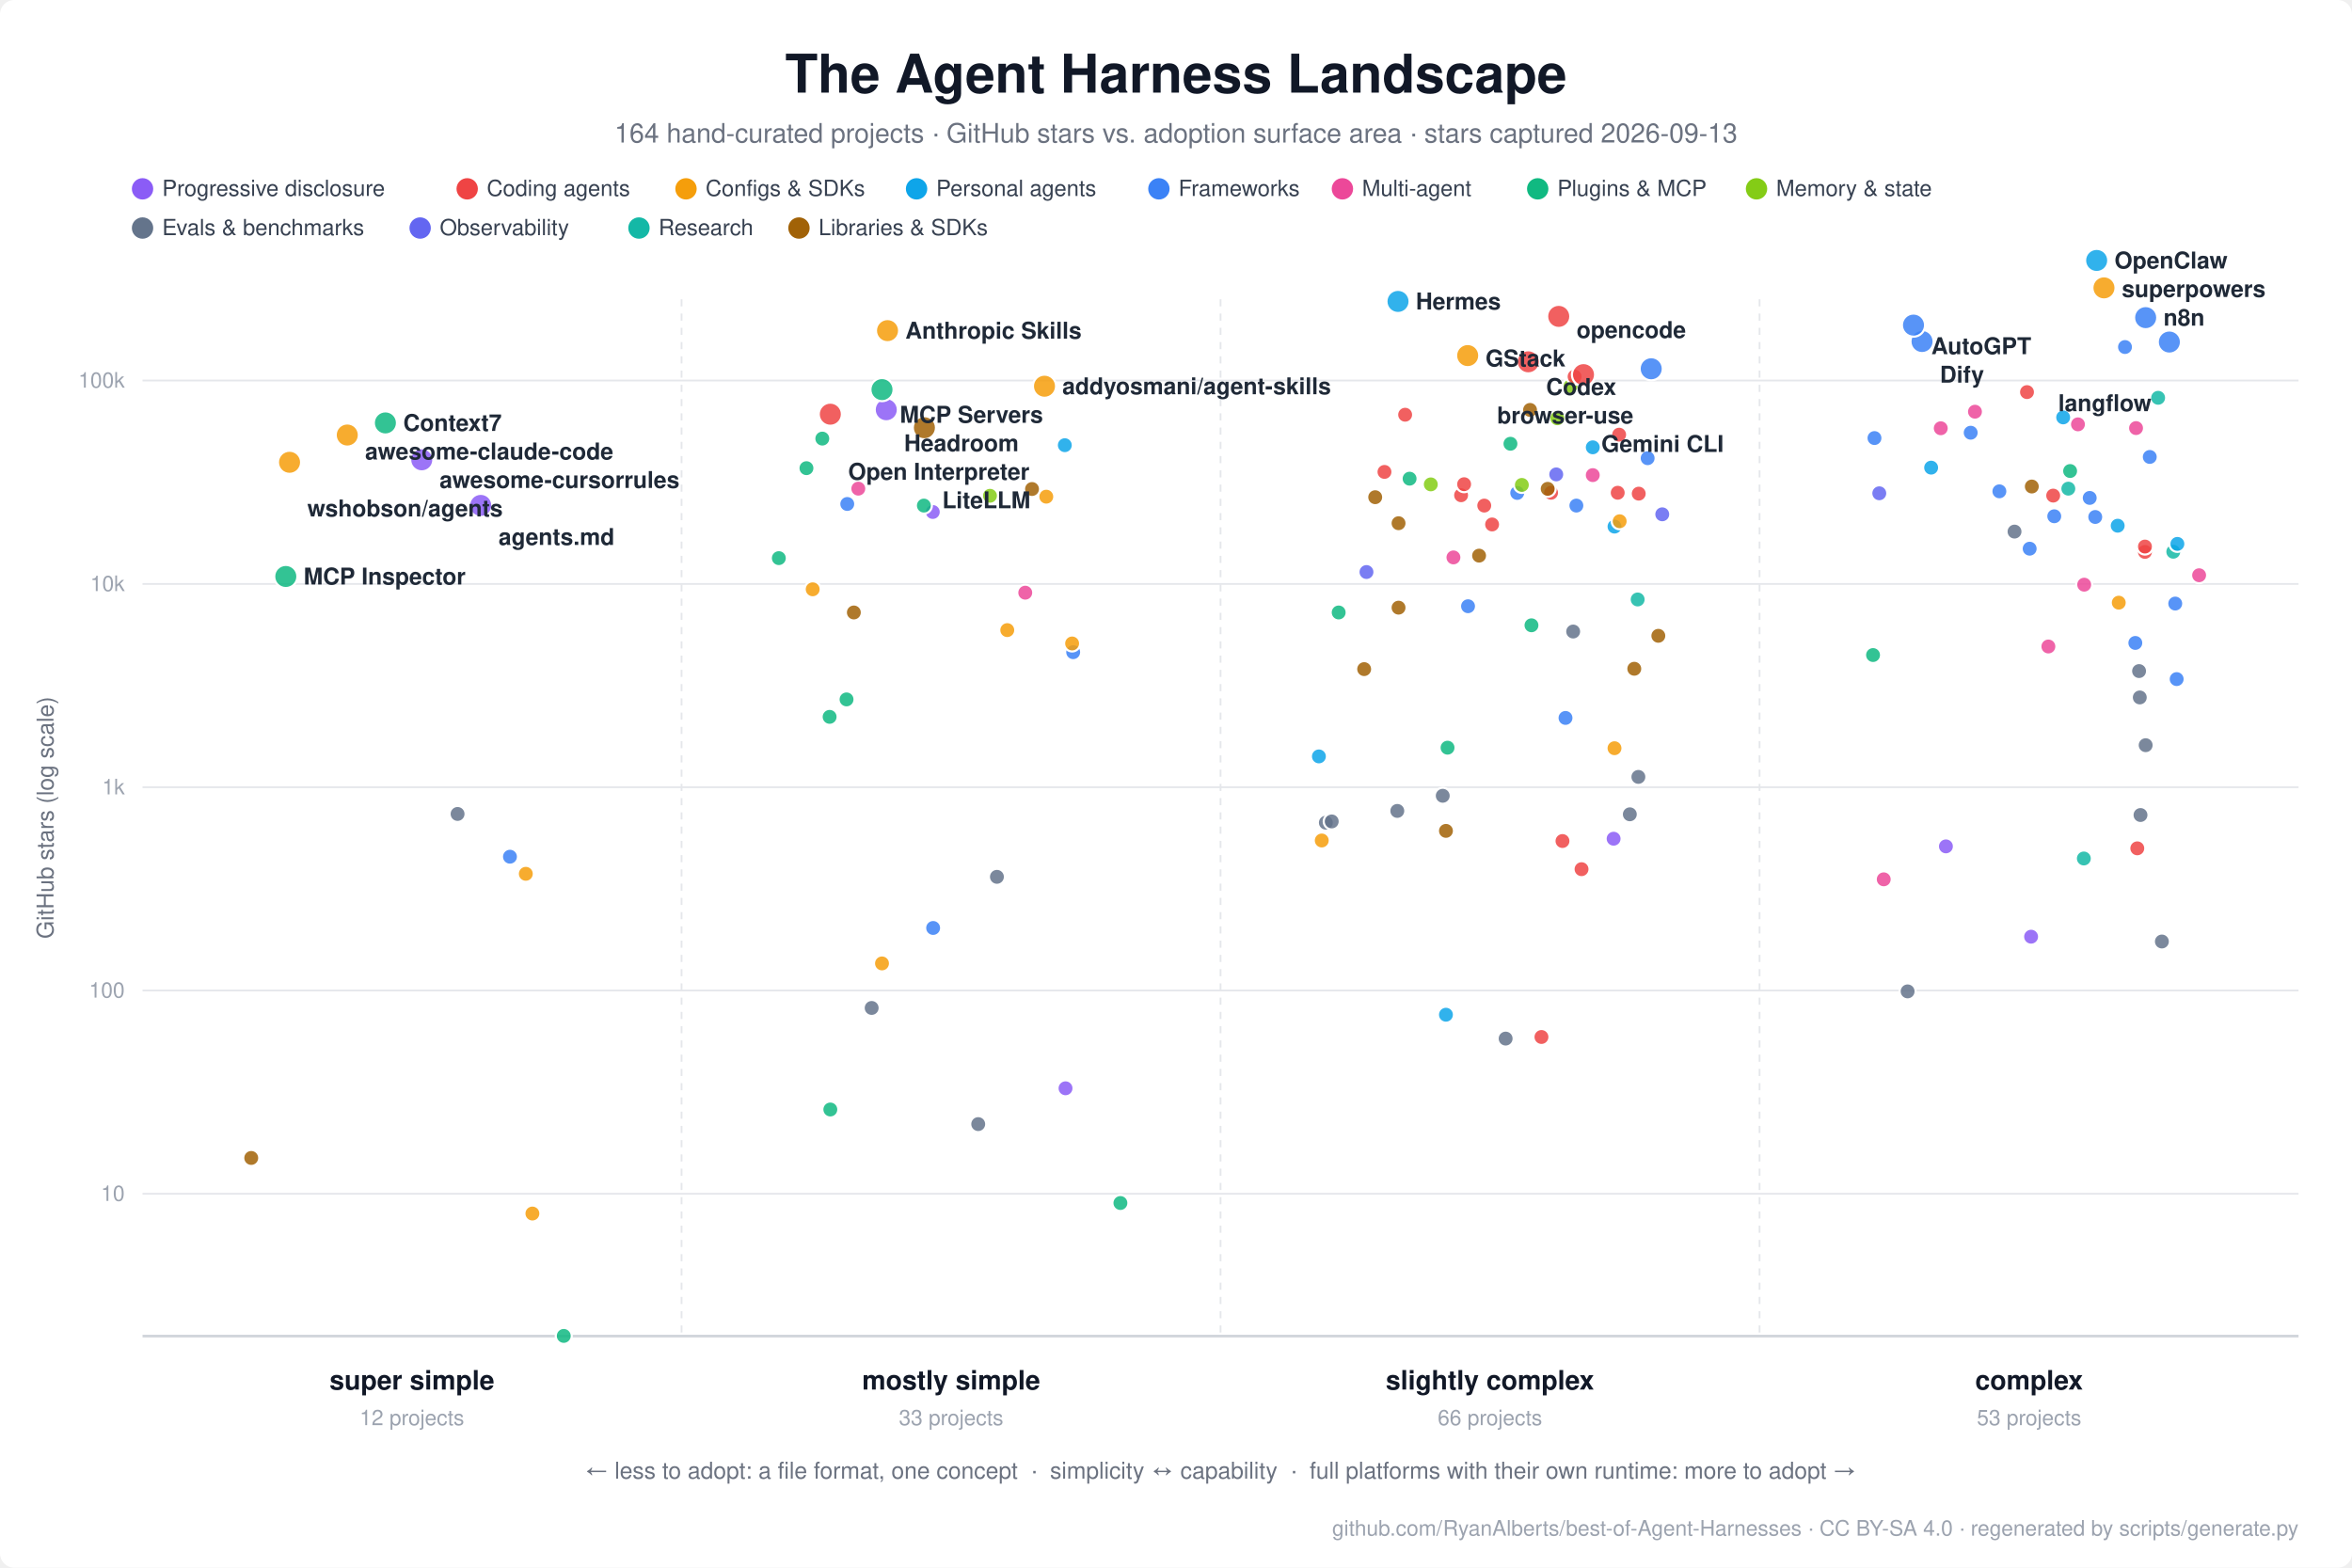
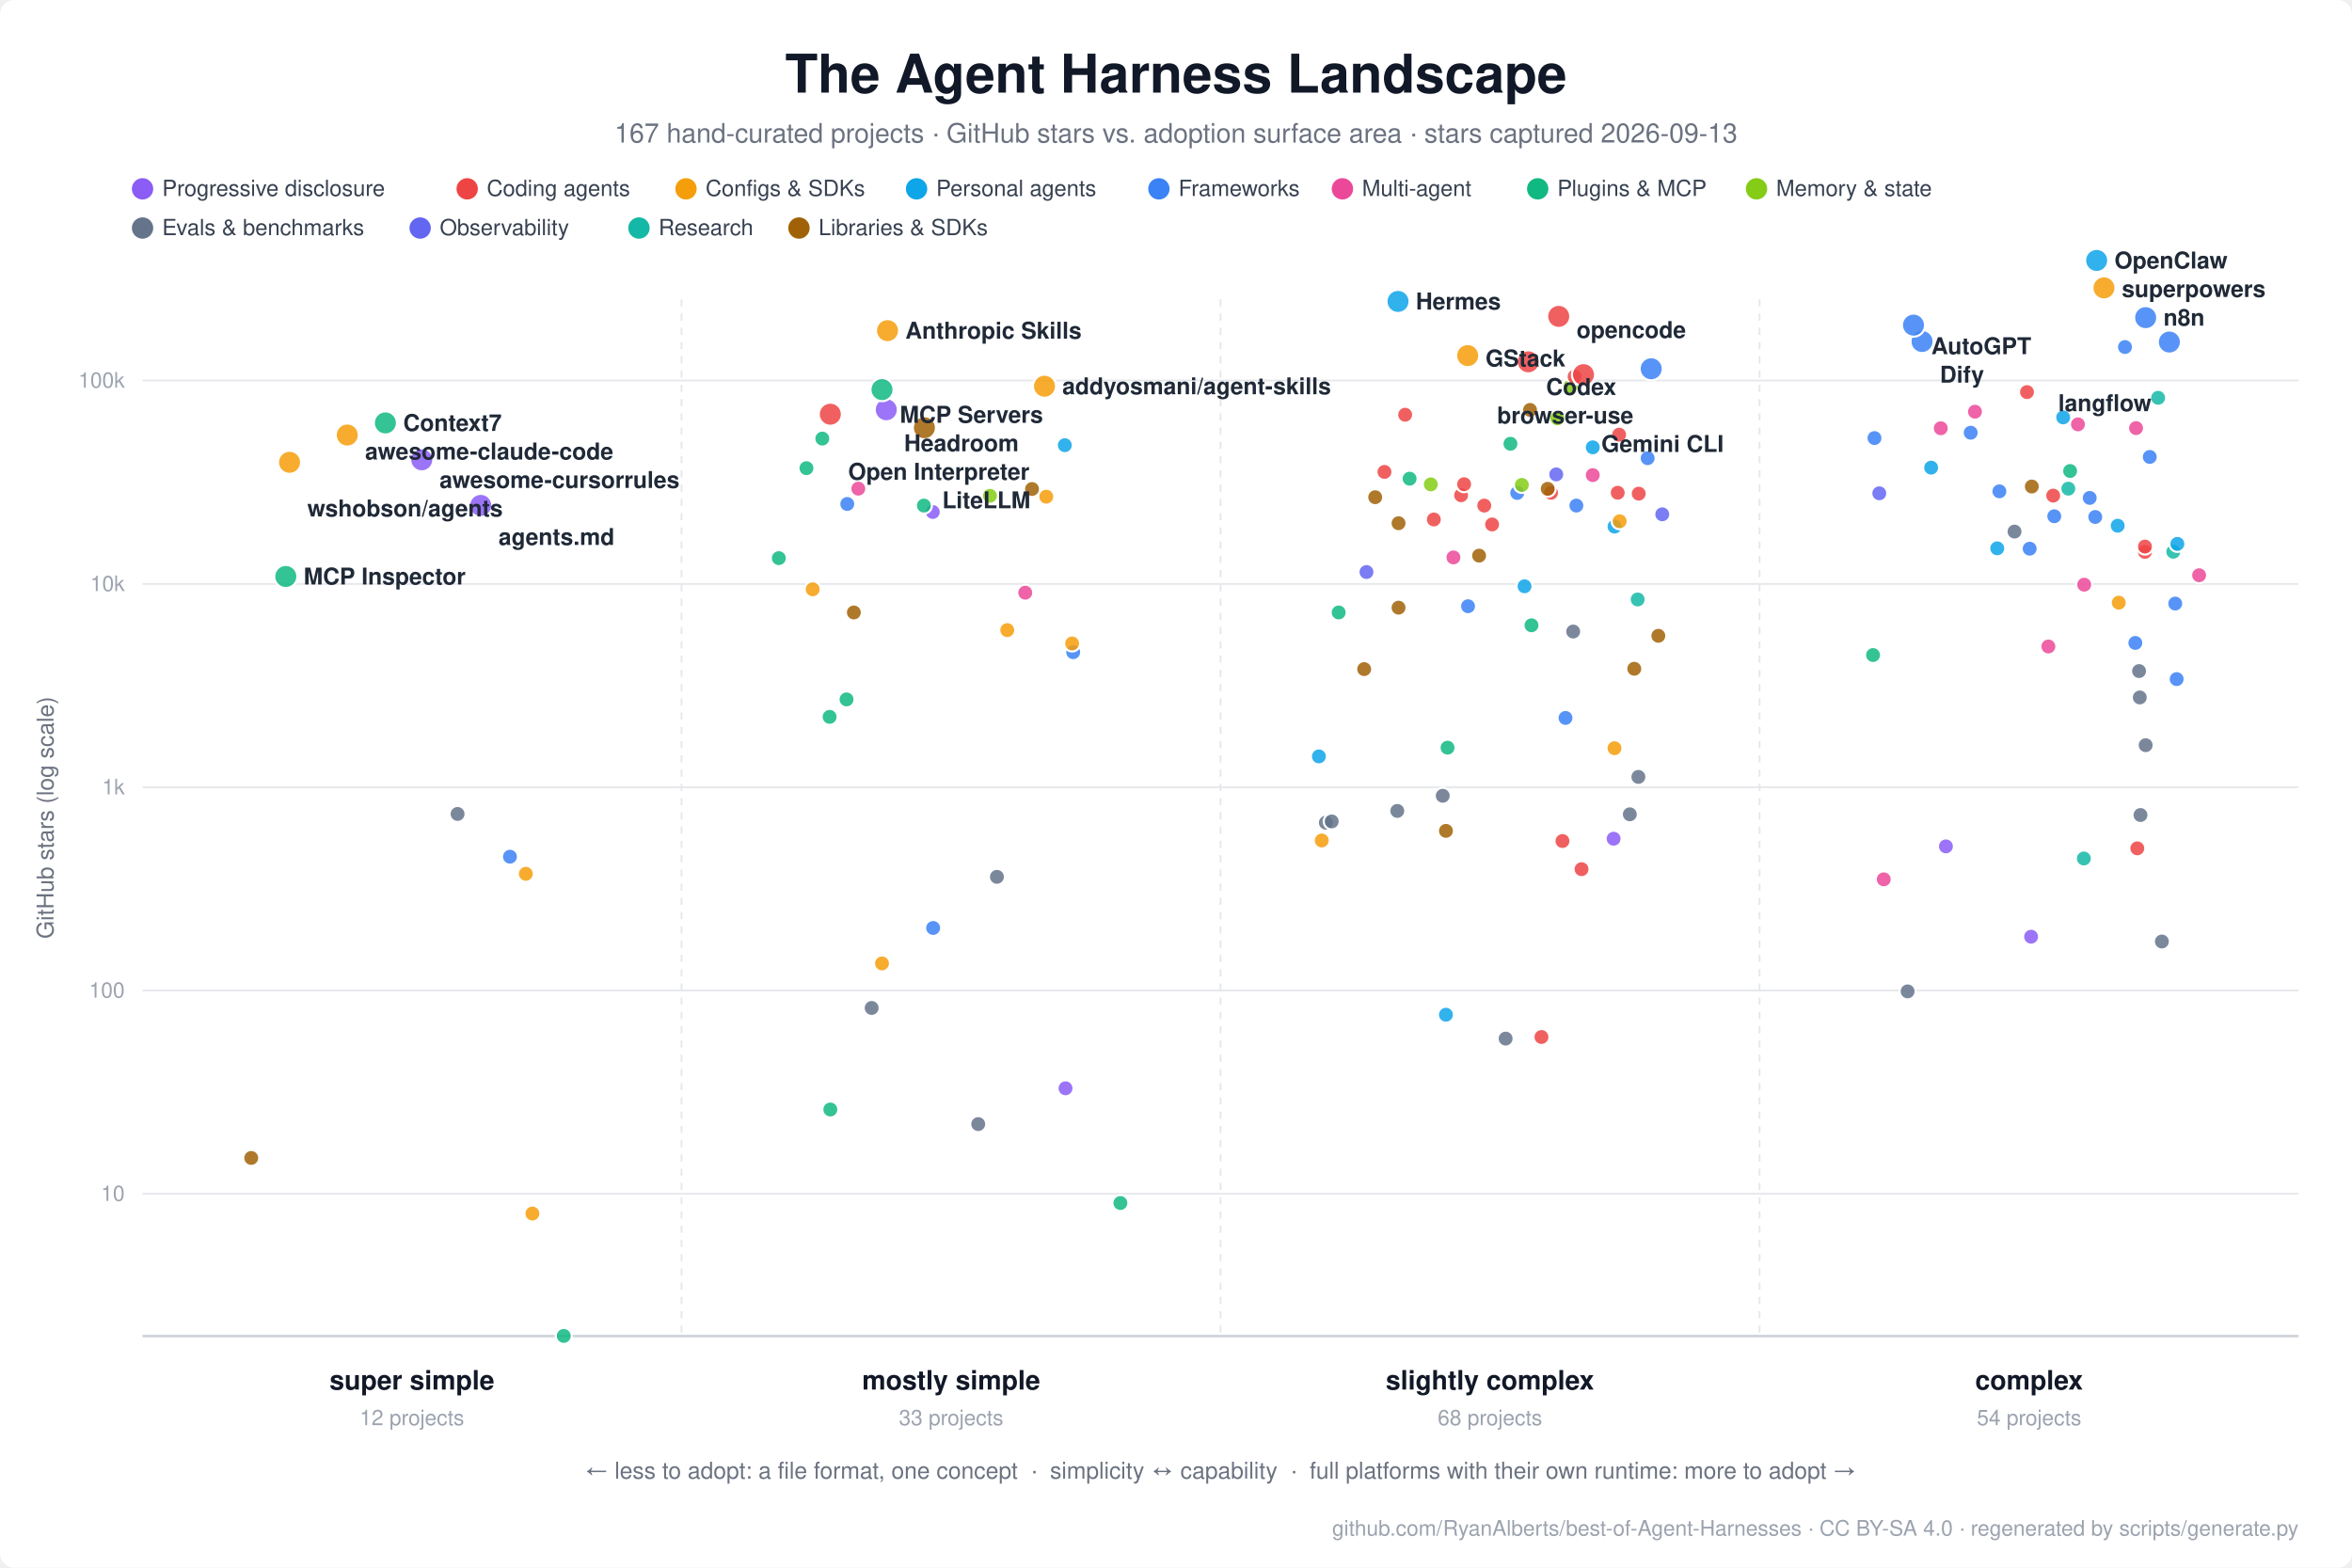
<svg xmlns="http://www.w3.org/2000/svg" viewBox="0 0 1320 880" font-family="-apple-system, 'Segoe UI', Helvetica, Arial, sans-serif">
  <rect width="1320" height="880" fill="#ffffff" rx="8" />
  <text x="660.0" y="52" text-anchor="middle" font-size="30" font-weight="700" fill="#111827">The Agent Harness Landscape</text>
-   <text x="660.0" y="80" text-anchor="middle" font-size="15" fill="#6b7280">164 hand-curated projects · GitHub stars vs. adoption surface area · stars captured 2026-09-13</text>
+   <text x="660.0" y="80" text-anchor="middle" font-size="15" fill="#6b7280">167 hand-curated projects · GitHub stars vs. adoption surface area · stars captured 2026-09-13</text>
  <circle cx="80" cy="106" r="6" fill="#8b5cf6" />
  <text x="91" y="110" font-size="12.5" fill="#374151">Progressive disclosure</text>
  <circle cx="262.2" cy="106" r="6" fill="#ef4444" />
  <text x="273.2" y="110" font-size="12.5" fill="#374151">Coding agents</text>
  <circle cx="385.0" cy="106" r="6" fill="#f59e0b" />
  <text x="396.0" y="110" font-size="12.5" fill="#374151">Configs &amp; SDKs</text>
  <circle cx="514.4" cy="106" r="6" fill="#0ea5e9" />
  <text x="525.4" y="110" font-size="12.5" fill="#374151">Personal agents</text>
  <circle cx="650.4" cy="106" r="6" fill="#3b82f6" />
  <text x="661.4" y="110" font-size="12.5" fill="#374151">Frameworks</text>
  <circle cx="753.4" cy="106" r="6" fill="#ec4899" />
  <text x="764.4" y="110" font-size="12.5" fill="#374151">Multi-agent</text>
  <circle cx="863.0" cy="106" r="6" fill="#10b981" />
  <text x="874.0" y="110" font-size="12.5" fill="#374151">Plugins &amp; MCP</text>
  <circle cx="985.8" cy="106" r="6" fill="#84cc16" />
  <text x="996.8" y="110" font-size="12.5" fill="#374151">Memory &amp; state</text>
  <circle cx="80" cy="128" r="6" fill="#64748b" />
  <text x="91" y="132" font-size="12.5" fill="#374151">Evals &amp; benchmarks</text>
  <circle cx="235.8" cy="128" r="6" fill="#6366f1" />
  <text x="246.8" y="132" font-size="12.5" fill="#374151">Observability</text>
  <circle cx="358.6" cy="128" r="6" fill="#14b8a6" />
  <text x="369.6" y="132" font-size="12.5" fill="#374151">Research</text>
  <circle cx="448.4" cy="128" r="6" fill="#a16207" />
  <text x="459.4" y="132" font-size="12.5" fill="#374151">Libraries &amp; SDKs</text>
  <line x1="80" y1="670.1" x2="1290" y2="670.1" stroke="#e5e7eb" stroke-width="1" />
  <text x="70" y="674.1" text-anchor="end" font-size="12" fill="#9ca3af">10</text>
  <line x1="80" y1="556.0" x2="1290" y2="556.0" stroke="#e5e7eb" stroke-width="1" />
  <text x="70" y="560.0" text-anchor="end" font-size="12" fill="#9ca3af">100</text>
  <line x1="80" y1="441.9" x2="1290" y2="441.9" stroke="#e5e7eb" stroke-width="1" />
  <text x="70" y="445.9" text-anchor="end" font-size="12" fill="#9ca3af">1k</text>
  <line x1="80" y1="327.8" x2="1290" y2="327.8" stroke="#e5e7eb" stroke-width="1" />
  <text x="70" y="331.8" text-anchor="end" font-size="12" fill="#9ca3af">10k</text>
  <line x1="80" y1="213.6" x2="1290" y2="213.6" stroke="#e5e7eb" stroke-width="1" />
  <text x="70" y="217.6" text-anchor="end" font-size="12" fill="#9ca3af">100k</text>
  <text x="30" y="459" font-size="13" fill="#6b7280" transform="rotate(-90 30 459)" text-anchor="middle">GitHub stars (log scale)</text>
  <text x="231.2" y="780" text-anchor="middle" font-size="15" font-weight="600" fill="#111827">super simple</text>
  <text x="231.2" y="800" text-anchor="middle" font-size="12" fill="#9ca3af">12 projects</text>
  <line x1="382.5" y1="168" x2="382.5" y2="750" stroke="#e5e7eb" stroke-width="1" stroke-dasharray="4 4" />
  <text x="533.8" y="780" text-anchor="middle" font-size="15" font-weight="600" fill="#111827">mostly simple</text>
  <text x="533.8" y="800" text-anchor="middle" font-size="12" fill="#9ca3af">33 projects</text>
  <line x1="685.0" y1="168" x2="685.0" y2="750" stroke="#e5e7eb" stroke-width="1" stroke-dasharray="4 4" />
  <text x="836.2" y="780" text-anchor="middle" font-size="15" font-weight="600" fill="#111827">slightly complex</text>
-   <text x="836.2" y="800" text-anchor="middle" font-size="12" fill="#9ca3af">66 projects</text>
+   <text x="836.2" y="800" text-anchor="middle" font-size="12" fill="#9ca3af">68 projects</text>
  <line x1="987.5" y1="168" x2="987.5" y2="750" stroke="#e5e7eb" stroke-width="1" stroke-dasharray="4 4" />
  <text x="1138.8" y="780" text-anchor="middle" font-size="15" font-weight="600" fill="#111827">complex</text>
-   <text x="1138.8" y="800" text-anchor="middle" font-size="12" fill="#9ca3af">53 projects</text>
+   <text x="1138.8" y="800" text-anchor="middle" font-size="12" fill="#9ca3af">54 projects</text>
  <line x1="80" y1="750" x2="1290" y2="750" stroke="#d1d5db" stroke-width="1.5" />
  <text x="685.0" y="830" text-anchor="middle" font-size="13" fill="#6b7280">←  less to adopt: a file format, one concept  ·  simplicity ↔ capability  ·  full platforms with their own runtime: more to adopt  →</text>
  <circle cx="316.4" cy="749.9" r="4.5" fill="#10b981" fill-opacity="0.85" stroke="#ffffff" stroke-width="1.2" />
  <circle cx="298.8" cy="681.2" r="4.5" fill="#f59e0b" fill-opacity="0.85" stroke="#ffffff" stroke-width="1.2" />
  <circle cx="628.8" cy="675.3" r="4.5" fill="#10b981" fill-opacity="0.85" stroke="#ffffff" stroke-width="1.2" />
  <circle cx="141.0" cy="650.0" r="4.5" fill="#a16207" fill-opacity="0.85" stroke="#ffffff" stroke-width="1.2" />
  <circle cx="549.0" cy="631.0" r="4.5" fill="#64748b" fill-opacity="0.85" stroke="#ffffff" stroke-width="1.2" />
  <circle cx="466.0" cy="622.8" r="4.5" fill="#10b981" fill-opacity="0.85" stroke="#ffffff" stroke-width="1.2" />
  <circle cx="598.0" cy="610.9" r="4.5" fill="#8b5cf6" fill-opacity="0.85" stroke="#ffffff" stroke-width="1.2" />
  <circle cx="845.0" cy="583.0" r="4.5" fill="#64748b" fill-opacity="0.85" stroke="#ffffff" stroke-width="1.2" />
  <circle cx="865.1" cy="582.1" r="4.5" fill="#ef4444" fill-opacity="0.85" stroke="#ffffff" stroke-width="1.2" />
  <circle cx="811.5" cy="569.6" r="4.5" fill="#0ea5e9" fill-opacity="0.85" stroke="#ffffff" stroke-width="1.2" />
  <circle cx="489.2" cy="565.8" r="4.5" fill="#64748b" fill-opacity="0.85" stroke="#ffffff" stroke-width="1.2" />
  <circle cx="1070.6" cy="556.5" r="4.5" fill="#64748b" fill-opacity="0.85" stroke="#ffffff" stroke-width="1.2" />
  <circle cx="495.0" cy="540.8" r="4.5" fill="#f59e0b" fill-opacity="0.85" stroke="#ffffff" stroke-width="1.2" />
  <circle cx="1213.3" cy="528.5" r="4.5" fill="#64748b" fill-opacity="0.85" stroke="#ffffff" stroke-width="1.2" />
  <circle cx="1139.9" cy="525.8" r="4.5" fill="#8b5cf6" fill-opacity="0.85" stroke="#ffffff" stroke-width="1.2" />
  <circle cx="523.7" cy="520.9" r="4.5" fill="#3b82f6" fill-opacity="0.85" stroke="#ffffff" stroke-width="1.2" />
  <circle cx="1057.2" cy="493.6" r="4.5" fill="#ec4899" fill-opacity="0.85" stroke="#ffffff" stroke-width="1.2" />
  <circle cx="559.5" cy="492.2" r="4.5" fill="#64748b" fill-opacity="0.85" stroke="#ffffff" stroke-width="1.2" />
  <circle cx="295.1" cy="490.5" r="4.5" fill="#f59e0b" fill-opacity="0.85" stroke="#ffffff" stroke-width="1.2" />
  <circle cx="887.6" cy="487.9" r="4.5" fill="#ef4444" fill-opacity="0.85" stroke="#ffffff" stroke-width="1.2" />
  <circle cx="1169.5" cy="481.9" r="4.5" fill="#14b8a6" fill-opacity="0.85" stroke="#ffffff" stroke-width="1.2" />
  <circle cx="286.2" cy="480.9" r="4.5" fill="#3b82f6" fill-opacity="0.85" stroke="#ffffff" stroke-width="1.2" />
  <circle cx="1199.5" cy="476.2" r="4.5" fill="#ef4444" fill-opacity="0.85" stroke="#ffffff" stroke-width="1.2" />
  <circle cx="1092.1" cy="475.1" r="4.5" fill="#8b5cf6" fill-opacity="0.85" stroke="#ffffff" stroke-width="1.2" />
  <circle cx="876.9" cy="472.1" r="4.5" fill="#ef4444" fill-opacity="0.85" stroke="#ffffff" stroke-width="1.2" />
  <circle cx="741.8" cy="471.8" r="4.5" fill="#f59e0b" fill-opacity="0.85" stroke="#ffffff" stroke-width="1.2" />
  <circle cx="905.6" cy="470.8" r="4.5" fill="#8b5cf6" fill-opacity="0.85" stroke="#ffffff" stroke-width="1.2" />
  <circle cx="811.5" cy="466.4" r="4.5" fill="#a16207" fill-opacity="0.85" stroke="#ffffff" stroke-width="1.2" />
  <circle cx="744.1" cy="461.8" r="4.5" fill="#64748b" fill-opacity="0.85" stroke="#ffffff" stroke-width="1.2" />
  <circle cx="747.4" cy="461.1" r="4.5" fill="#64748b" fill-opacity="0.85" stroke="#ffffff" stroke-width="1.2" />
  <circle cx="1201.3" cy="457.5" r="4.5" fill="#64748b" fill-opacity="0.85" stroke="#ffffff" stroke-width="1.2" />
  <circle cx="914.7" cy="457.1" r="4.5" fill="#64748b" fill-opacity="0.85" stroke="#ffffff" stroke-width="1.2" />
  <circle cx="256.8" cy="456.9" r="4.5" fill="#64748b" fill-opacity="0.85" stroke="#ffffff" stroke-width="1.2" />
  <circle cx="784.2" cy="455.2" r="4.5" fill="#64748b" fill-opacity="0.85" stroke="#ffffff" stroke-width="1.2" />
  <circle cx="809.7" cy="446.7" r="4.5" fill="#64748b" fill-opacity="0.85" stroke="#ffffff" stroke-width="1.2" />
  <circle cx="919.5" cy="436.1" r="4.5" fill="#64748b" fill-opacity="0.85" stroke="#ffffff" stroke-width="1.2" />
  <circle cx="740.2" cy="424.6" r="4.5" fill="#0ea5e9" fill-opacity="0.85" stroke="#ffffff" stroke-width="1.2" />
  <circle cx="906.1" cy="420.0" r="4.5" fill="#f59e0b" fill-opacity="0.85" stroke="#ffffff" stroke-width="1.2" />
  <circle cx="812.4" cy="419.7" r="4.5" fill="#10b981" fill-opacity="0.85" stroke="#ffffff" stroke-width="1.2" />
  <circle cx="1204.2" cy="418.3" r="4.5" fill="#64748b" fill-opacity="0.85" stroke="#ffffff" stroke-width="1.2" />
  <circle cx="878.6" cy="403.0" r="4.5" fill="#3b82f6" fill-opacity="0.85" stroke="#ffffff" stroke-width="1.2" />
  <circle cx="465.6" cy="402.4" r="4.5" fill="#10b981" fill-opacity="0.85" stroke="#ffffff" stroke-width="1.2" />
  <circle cx="475.1" cy="392.6" r="4.5" fill="#10b981" fill-opacity="0.85" stroke="#ffffff" stroke-width="1.2" />
  <circle cx="1200.9" cy="391.5" r="4.5" fill="#64748b" fill-opacity="0.85" stroke="#ffffff" stroke-width="1.2" />
  <circle cx="1221.6" cy="381.2" r="4.5" fill="#3b82f6" fill-opacity="0.85" stroke="#ffffff" stroke-width="1.2" />
  <circle cx="1200.5" cy="376.7" r="4.5" fill="#64748b" fill-opacity="0.85" stroke="#ffffff" stroke-width="1.2" />
  <circle cx="765.6" cy="375.6" r="4.5" fill="#a16207" fill-opacity="0.85" stroke="#ffffff" stroke-width="1.2" />
  <circle cx="917.2" cy="375.4" r="4.5" fill="#a16207" fill-opacity="0.85" stroke="#ffffff" stroke-width="1.2" />
  <circle cx="1051.2" cy="367.7" r="4.5" fill="#10b981" fill-opacity="0.85" stroke="#ffffff" stroke-width="1.2" />
  <circle cx="602.3" cy="366.1" r="4.5" fill="#3b82f6" fill-opacity="0.85" stroke="#ffffff" stroke-width="1.2" />
  <circle cx="1149.6" cy="362.9" r="4.5" fill="#ec4899" fill-opacity="0.85" stroke="#ffffff" stroke-width="1.2" />
  <circle cx="601.7" cy="361.2" r="4.5" fill="#f59e0b" fill-opacity="0.85" stroke="#ffffff" stroke-width="1.2" />
  <circle cx="1198.4" cy="360.9" r="4.5" fill="#3b82f6" fill-opacity="0.85" stroke="#ffffff" stroke-width="1.2" />
  <circle cx="930.7" cy="356.9" r="4.5" fill="#a16207" fill-opacity="0.85" stroke="#ffffff" stroke-width="1.2" />
  <circle cx="882.9" cy="354.5" r="4.5" fill="#64748b" fill-opacity="0.85" stroke="#ffffff" stroke-width="1.2" />
  <circle cx="565.3" cy="353.7" r="4.5" fill="#f59e0b" fill-opacity="0.85" stroke="#ffffff" stroke-width="1.2" />
  <circle cx="859.5" cy="351.0" r="4.5" fill="#10b981" fill-opacity="0.85" stroke="#ffffff" stroke-width="1.2" />
  <circle cx="479.2" cy="343.8" r="4.5" fill="#a16207" fill-opacity="0.85" stroke="#ffffff" stroke-width="1.2" />
  <circle cx="751.3" cy="343.8" r="4.5" fill="#10b981" fill-opacity="0.85" stroke="#ffffff" stroke-width="1.2" />
  <circle cx="784.9" cy="341.1" r="4.5" fill="#a16207" fill-opacity="0.85" stroke="#ffffff" stroke-width="1.2" />
  <circle cx="823.9" cy="340.3" r="4.5" fill="#3b82f6" fill-opacity="0.85" stroke="#ffffff" stroke-width="1.2" />
  <circle cx="1220.8" cy="338.8" r="4.5" fill="#3b82f6" fill-opacity="0.85" stroke="#ffffff" stroke-width="1.2" />
  <circle cx="1189.1" cy="338.3" r="4.5" fill="#f59e0b" fill-opacity="0.85" stroke="#ffffff" stroke-width="1.2" />
  <circle cx="919.1" cy="336.5" r="4.5" fill="#14b8a6" fill-opacity="0.85" stroke="#ffffff" stroke-width="1.2" />
  <circle cx="575.4" cy="332.7" r="4.5" fill="#ec4899" fill-opacity="0.85" stroke="#ffffff" stroke-width="1.2" />
  <circle cx="456.1" cy="330.8" r="4.5" fill="#f59e0b" fill-opacity="0.85" stroke="#ffffff" stroke-width="1.2" />
+   <circle cx="855.6" cy="329.1" r="4.5" fill="#0ea5e9" fill-opacity="0.85" stroke="#ffffff" stroke-width="1.2" />
  <circle cx="1169.7" cy="328.2" r="4.5" fill="#ec4899" fill-opacity="0.85" stroke="#ffffff" stroke-width="1.2" />
  <circle cx="160.4" cy="323.6" r="6.5" fill="#10b981" fill-opacity="0.85" stroke="#ffffff" stroke-width="1.2" />
  <circle cx="1234.2" cy="322.9" r="4.5" fill="#ec4899" fill-opacity="0.85" stroke="#ffffff" stroke-width="1.2" />
  <circle cx="766.9" cy="321.1" r="4.5" fill="#6366f1" fill-opacity="0.85" stroke="#ffffff" stroke-width="1.2" />
  <circle cx="437.1" cy="313.3" r="4.5" fill="#10b981" fill-opacity="0.85" stroke="#ffffff" stroke-width="1.2" />
  <circle cx="815.7" cy="312.9" r="4.5" fill="#ec4899" fill-opacity="0.85" stroke="#ffffff" stroke-width="1.2" />
  <circle cx="830.1" cy="311.9" r="4.5" fill="#a16207" fill-opacity="0.85" stroke="#ffffff" stroke-width="1.2" />
  <circle cx="1203.8" cy="309.8" r="4.5" fill="#ef4444" fill-opacity="0.85" stroke="#ffffff" stroke-width="1.2" />
  <circle cx="1219.7" cy="309.7" r="4.5" fill="#14b8a6" fill-opacity="0.85" stroke="#ffffff" stroke-width="1.2" />
  <circle cx="1139.1" cy="308.0" r="4.5" fill="#3b82f6" fill-opacity="0.85" stroke="#ffffff" stroke-width="1.2" />
+   <circle cx="1120.9" cy="307.8" r="4.5" fill="#0ea5e9" fill-opacity="0.85" stroke="#ffffff" stroke-width="1.2" />
  <circle cx="1203.8" cy="306.8" r="4.5" fill="#ef4444" fill-opacity="0.85" stroke="#ffffff" stroke-width="1.2" />
  <circle cx="1222.0" cy="305.3" r="4.5" fill="#0ea5e9" fill-opacity="0.85" stroke="#ffffff" stroke-width="1.2" />
  <circle cx="1130.6" cy="298.4" r="4.5" fill="#64748b" fill-opacity="0.85" stroke="#ffffff" stroke-width="1.2" />
  <circle cx="906.1" cy="295.6" r="4.5" fill="#0ea5e9" fill-opacity="0.85" stroke="#ffffff" stroke-width="1.2" />
  <circle cx="1188.5" cy="295.1" r="4.5" fill="#0ea5e9" fill-opacity="0.85" stroke="#ffffff" stroke-width="1.2" />
  <circle cx="837.4" cy="294.4" r="4.5" fill="#ef4444" fill-opacity="0.85" stroke="#ffffff" stroke-width="1.2" />
  <circle cx="784.9" cy="293.7" r="4.5" fill="#a16207" fill-opacity="0.85" stroke="#ffffff" stroke-width="1.2" />
  <circle cx="909.0" cy="292.6" r="4.5" fill="#f59e0b" fill-opacity="0.85" stroke="#ffffff" stroke-width="1.2" />
+   <circle cx="804.7" cy="291.6" r="4.5" fill="#ef4444" fill-opacity="0.85" stroke="#ffffff" stroke-width="1.2" />
  <circle cx="1175.9" cy="290.2" r="4.5" fill="#3b82f6" fill-opacity="0.85" stroke="#ffffff" stroke-width="1.2" />
  <circle cx="1152.9" cy="289.8" r="4.5" fill="#3b82f6" fill-opacity="0.85" stroke="#ffffff" stroke-width="1.2" />
  <circle cx="932.9" cy="288.7" r="4.5" fill="#6366f1" fill-opacity="0.85" stroke="#ffffff" stroke-width="1.2" />
  <circle cx="523.5" cy="287.4" r="4.5" fill="#8b5cf6" fill-opacity="0.85" stroke="#ffffff" stroke-width="1.2" />
  <circle cx="884.7" cy="283.8" r="4.5" fill="#3b82f6" fill-opacity="0.85" stroke="#ffffff" stroke-width="1.2" />
  <circle cx="518.5" cy="283.8" r="4.5" fill="#10b981" fill-opacity="0.85" stroke="#ffffff" stroke-width="1.2" />
  <circle cx="833.0" cy="283.8" r="4.5" fill="#ef4444" fill-opacity="0.85" stroke="#ffffff" stroke-width="1.2" />
  <circle cx="269.8" cy="283.7" r="6.5" fill="#8b5cf6" fill-opacity="0.85" stroke="#ffffff" stroke-width="1.2" />
  <circle cx="475.5" cy="282.9" r="4.5" fill="#3b82f6" fill-opacity="0.85" stroke="#ffffff" stroke-width="1.2" />
  <circle cx="1172.8" cy="279.5" r="4.5" fill="#3b82f6" fill-opacity="0.85" stroke="#ffffff" stroke-width="1.2" />
  <circle cx="771.8" cy="279.1" r="4.5" fill="#a16207" fill-opacity="0.85" stroke="#ffffff" stroke-width="1.2" />
  <circle cx="587.2" cy="278.8" r="4.5" fill="#f59e0b" fill-opacity="0.85" stroke="#ffffff" stroke-width="1.2" />
  <circle cx="555.6" cy="278.3" r="4.5" fill="#84cc16" fill-opacity="0.85" stroke="#ffffff" stroke-width="1.2" />
  <circle cx="1152.3" cy="278.2" r="4.5" fill="#ef4444" fill-opacity="0.85" stroke="#ffffff" stroke-width="1.2" />
  <circle cx="820.0" cy="278.0" r="4.5" fill="#ef4444" fill-opacity="0.85" stroke="#ffffff" stroke-width="1.2" />
  <circle cx="919.7" cy="277.1" r="4.5" fill="#ef4444" fill-opacity="0.85" stroke="#ffffff" stroke-width="1.2" />
  <circle cx="1054.7" cy="276.9" r="4.5" fill="#6366f1" fill-opacity="0.85" stroke="#ffffff" stroke-width="1.2" />
  <circle cx="851.5" cy="276.7" r="4.5" fill="#3b82f6" fill-opacity="0.85" stroke="#ffffff" stroke-width="1.2" />
  <circle cx="870.5" cy="276.6" r="4.5" fill="#ef4444" fill-opacity="0.85" stroke="#ffffff" stroke-width="1.2" />
  <circle cx="907.9" cy="276.6" r="4.5" fill="#ef4444" fill-opacity="0.85" stroke="#ffffff" stroke-width="1.2" />
  <circle cx="1122.1" cy="275.8" r="4.5" fill="#3b82f6" fill-opacity="0.85" stroke="#ffffff" stroke-width="1.2" />
  <circle cx="579.2" cy="274.5" r="4.5" fill="#a16207" fill-opacity="0.85" stroke="#ffffff" stroke-width="1.2" />
  <circle cx="868.6" cy="274.4" r="4.5" fill="#a16207" fill-opacity="0.85" stroke="#ffffff" stroke-width="1.2" />
  <circle cx="481.7" cy="274.3" r="4.5" fill="#ec4899" fill-opacity="0.85" stroke="#ffffff" stroke-width="1.2" />
  <circle cx="1160.8" cy="274.3" r="4.5" fill="#14b8a6" fill-opacity="0.85" stroke="#ffffff" stroke-width="1.2" />
  <circle cx="1140.3" cy="273.1" r="4.5" fill="#a16207" fill-opacity="0.85" stroke="#ffffff" stroke-width="1.2" />
  <circle cx="854.1" cy="272.2" r="4.5" fill="#84cc16" fill-opacity="0.85" stroke="#ffffff" stroke-width="1.2" />
  <circle cx="803.0" cy="271.9" r="4.5" fill="#84cc16" fill-opacity="0.85" stroke="#ffffff" stroke-width="1.2" />
  <circle cx="821.7" cy="271.8" r="4.5" fill="#ef4444" fill-opacity="0.85" stroke="#ffffff" stroke-width="1.2" />
  <circle cx="791.1" cy="268.7" r="4.5" fill="#10b981" fill-opacity="0.85" stroke="#ffffff" stroke-width="1.2" />
  <circle cx="893.9" cy="266.7" r="4.5" fill="#ec4899" fill-opacity="0.85" stroke="#ffffff" stroke-width="1.2" />
  <circle cx="873.4" cy="266.3" r="4.5" fill="#6366f1" fill-opacity="0.85" stroke="#ffffff" stroke-width="1.2" />
  <circle cx="777.0" cy="264.9" r="4.5" fill="#ef4444" fill-opacity="0.85" stroke="#ffffff" stroke-width="1.2" />
  <circle cx="1161.8" cy="264.4" r="4.5" fill="#10b981" fill-opacity="0.85" stroke="#ffffff" stroke-width="1.2" />
  <circle cx="452.6" cy="262.8" r="4.5" fill="#10b981" fill-opacity="0.85" stroke="#ffffff" stroke-width="1.2" />
  <circle cx="1083.8" cy="262.5" r="4.5" fill="#0ea5e9" fill-opacity="0.85" stroke="#ffffff" stroke-width="1.2" />
  <circle cx="162.5" cy="259.5" r="6.5" fill="#f59e0b" fill-opacity="0.85" stroke="#ffffff" stroke-width="1.2" />
  <circle cx="236.7" cy="258.1" r="6.5" fill="#8b5cf6" fill-opacity="0.85" stroke="#ffffff" stroke-width="1.2" />
  <circle cx="924.7" cy="257.2" r="4.5" fill="#3b82f6" fill-opacity="0.85" stroke="#ffffff" stroke-width="1.2" />
  <circle cx="1206.5" cy="256.5" r="4.5" fill="#3b82f6" fill-opacity="0.85" stroke="#ffffff" stroke-width="1.2" />
  <circle cx="893.9" cy="251.1" r="4.5" fill="#0ea5e9" fill-opacity="0.85" stroke="#ffffff" stroke-width="1.2" />
  <circle cx="597.6" cy="249.9" r="4.5" fill="#0ea5e9" fill-opacity="0.85" stroke="#ffffff" stroke-width="1.2" />
  <circle cx="847.7" cy="249.1" r="4.5" fill="#10b981" fill-opacity="0.85" stroke="#ffffff" stroke-width="1.2" />
  <circle cx="461.5" cy="246.2" r="4.5" fill="#10b981" fill-opacity="0.85" stroke="#ffffff" stroke-width="1.2" />
  <circle cx="1052.0" cy="245.9" r="4.5" fill="#3b82f6" fill-opacity="0.85" stroke="#ffffff" stroke-width="1.2" />
  <circle cx="194.9" cy="244.2" r="6.5" fill="#f59e0b" fill-opacity="0.85" stroke="#ffffff" stroke-width="1.2" />
  <circle cx="908.7" cy="244.0" r="4.5" fill="#ef4444" fill-opacity="0.85" stroke="#ffffff" stroke-width="1.2" />
  <circle cx="1106.0" cy="242.9" r="4.5" fill="#3b82f6" fill-opacity="0.85" stroke="#ffffff" stroke-width="1.2" />
  <circle cx="1089.2" cy="240.4" r="4.5" fill="#ec4899" fill-opacity="0.85" stroke="#ffffff" stroke-width="1.2" />
  <circle cx="1198.8" cy="240.3" r="4.5" fill="#ec4899" fill-opacity="0.85" stroke="#ffffff" stroke-width="1.2" />
  <circle cx="518.8" cy="240.1" r="6.5" fill="#a16207" fill-opacity="0.85" stroke="#ffffff" stroke-width="1.2" />
  <circle cx="1166.2" cy="238.2" r="4.5" fill="#ec4899" fill-opacity="0.85" stroke="#ffffff" stroke-width="1.2" />
  <circle cx="216.3" cy="237.4" r="6.5" fill="#10b981" fill-opacity="0.85" stroke="#ffffff" stroke-width="1.2" />
  <circle cx="874.0" cy="234.8" r="4.5" fill="#84cc16" fill-opacity="0.85" stroke="#ffffff" stroke-width="1.2" />
  <circle cx="1157.9" cy="234.3" r="4.5" fill="#0ea5e9" fill-opacity="0.85" stroke="#ffffff" stroke-width="1.2" />
  <circle cx="788.6" cy="232.8" r="4.5" fill="#ef4444" fill-opacity="0.85" stroke="#ffffff" stroke-width="1.2" />
  <circle cx="466.0" cy="232.5" r="6.5" fill="#ef4444" fill-opacity="0.85" stroke="#ffffff" stroke-width="1.2" />
  <circle cx="1108.4" cy="231.1" r="4.5" fill="#ec4899" fill-opacity="0.85" stroke="#ffffff" stroke-width="1.2" />
  <circle cx="858.7" cy="230.1" r="4.5" fill="#a16207" fill-opacity="0.85" stroke="#ffffff" stroke-width="1.2" />
  <circle cx="497.4" cy="230.0" r="6.5" fill="#8b5cf6" fill-opacity="0.85" stroke="#ffffff" stroke-width="1.2" />
  <circle cx="1211.2" cy="223.3" r="4.5" fill="#14b8a6" fill-opacity="0.85" stroke="#ffffff" stroke-width="1.2" />
  <circle cx="1137.6" cy="220.1" r="4.5" fill="#ef4444" fill-opacity="0.85" stroke="#ffffff" stroke-width="1.2" />
  <circle cx="495.0" cy="218.7" r="6.5" fill="#10b981" fill-opacity="0.85" stroke="#ffffff" stroke-width="1.2" />
  <circle cx="881.4" cy="216.8" r="4.5" fill="#84cc16" fill-opacity="0.85" stroke="#ffffff" stroke-width="1.2" />
  <circle cx="586.2" cy="216.8" r="6.5" fill="#f59e0b" fill-opacity="0.85" stroke="#ffffff" stroke-width="1.2" />
  <circle cx="883.7" cy="211.4" r="4.5" fill="#ef4444" fill-opacity="0.85" stroke="#ffffff" stroke-width="1.2" />
  <circle cx="888.7" cy="210.3" r="6.5" fill="#ef4444" fill-opacity="0.85" stroke="#ffffff" stroke-width="1.2" />
  <circle cx="926.7" cy="207.0" r="6.5" fill="#3b82f6" fill-opacity="0.85" stroke="#ffffff" stroke-width="1.2" />
  <circle cx="857.7" cy="203.1" r="6.5" fill="#ef4444" fill-opacity="0.85" stroke="#ffffff" stroke-width="1.2" />
  <circle cx="823.7" cy="199.6" r="6.5" fill="#f59e0b" fill-opacity="0.85" stroke="#ffffff" stroke-width="1.2" />
  <circle cx="1192.6" cy="194.8" r="4.5" fill="#3b82f6" fill-opacity="0.85" stroke="#ffffff" stroke-width="1.2" />
  <circle cx="1217.5" cy="192.0" r="6.5" fill="#3b82f6" fill-opacity="0.85" stroke="#ffffff" stroke-width="1.2" />
  <circle cx="1078.7" cy="191.7" r="6.5" fill="#3b82f6" fill-opacity="0.85" stroke="#ffffff" stroke-width="1.2" />
  <circle cx="498.1" cy="185.6" r="6.5" fill="#f59e0b" fill-opacity="0.85" stroke="#ffffff" stroke-width="1.2" />
  <circle cx="1073.9" cy="182.5" r="6.5" fill="#3b82f6" fill-opacity="0.85" stroke="#ffffff" stroke-width="1.2" />
  <circle cx="1204.2" cy="178.3" r="6.5" fill="#3b82f6" fill-opacity="0.85" stroke="#ffffff" stroke-width="1.2" />
  <circle cx="874.8" cy="177.6" r="6.5" fill="#ef4444" fill-opacity="0.85" stroke="#ffffff" stroke-width="1.2" />
  <circle cx="784.6" cy="169.2" r="6.5" fill="#0ea5e9" fill-opacity="0.85" stroke="#ffffff" stroke-width="1.2" />
  <circle cx="1180.8" cy="161.6" r="6.5" fill="#f59e0b" fill-opacity="0.85" stroke="#ffffff" stroke-width="1.2" />
  <circle cx="1176.7" cy="146.2" r="6.5" fill="#0ea5e9" fill-opacity="0.85" stroke="#ffffff" stroke-width="1.2" />
  <text x="226.3" y="241.9" text-anchor="start" font-size="13" font-weight="600" fill="#1f2937">Context7</text>
  <text x="204.9" y="257.9" text-anchor="start" font-size="13" font-weight="600" fill="#1f2937">awesome-claude-code</text>
  <text x="246.7" y="273.9" text-anchor="start" font-size="13" font-weight="600" fill="#1f2937">awesome-cursorrules</text>
  <text x="172.5" y="289.9" text-anchor="start" font-size="13" font-weight="600" fill="#1f2937">wshobson/agents</text>
  <text x="279.8" y="305.9" text-anchor="start" font-size="13" font-weight="600" fill="#1f2937">agents.md</text>
  <text x="170.4" y="328.1" text-anchor="start" font-size="13" font-weight="600" fill="#1f2937">MCP Inspector</text>
  <text x="508.1" y="190.1" text-anchor="start" font-size="13" font-weight="600" fill="#1f2937">Anthropic Skills</text>
  <text x="596.2" y="221.3" text-anchor="start" font-size="13" font-weight="600" fill="#1f2937">addyosmani/agent-skills</text>
  <text x="505.0" y="237.3" text-anchor="start" font-size="13" font-weight="600" fill="#1f2937">MCP Servers</text>
  <text x="507.4" y="253.3" text-anchor="start" font-size="13" font-weight="600" fill="#1f2937">Headroom</text>
  <text x="476.0" y="269.3" text-anchor="start" font-size="13" font-weight="600" fill="#1f2937">Open Interpreter</text>
  <text x="528.8" y="285.3" text-anchor="start" font-size="13" font-weight="600" fill="#1f2937">LiteLLM</text>
  <text x="794.6" y="173.7" text-anchor="start" font-size="13" font-weight="600" fill="#1f2937">Hermes</text>
  <text x="884.8" y="189.7" text-anchor="start" font-size="13" font-weight="600" fill="#1f2937">opencode</text>
  <text x="833.7" y="205.7" text-anchor="start" font-size="13" font-weight="600" fill="#1f2937">GStack</text>
  <text x="867.7" y="221.7" text-anchor="start" font-size="13" font-weight="600" fill="#1f2937">Codex</text>
  <text x="916.7" y="237.7" text-anchor="end" font-size="13" font-weight="600" fill="#1f2937">browser-use</text>
  <text x="898.7" y="253.7" text-anchor="start" font-size="13" font-weight="600" fill="#1f2937">Gemini CLI</text>
  <text x="1186.7" y="150.7" text-anchor="start" font-size="13" font-weight="600" fill="#1f2937">OpenClaw</text>
  <text x="1190.8" y="166.7" text-anchor="start" font-size="13" font-weight="600" fill="#1f2937">superpowers</text>
  <text x="1214.2" y="182.8" text-anchor="start" font-size="13" font-weight="600" fill="#1f2937">n8n</text>
  <text x="1083.9" y="198.8" text-anchor="start" font-size="13" font-weight="600" fill="#1f2937">AutoGPT</text>
  <text x="1088.7" y="214.8" text-anchor="start" font-size="13" font-weight="600" fill="#1f2937">Dify</text>
  <text x="1207.5" y="230.8" text-anchor="end" font-size="13" font-weight="600" fill="#1f2937">langflow</text>
  <text x="1290" y="862" text-anchor="end" font-size="12" fill="#9ca3af">github.com/RyanAlberts/best-of-Agent-Harnesses · CC BY-SA 4.0 · regenerated by scripts/generate.py</text>
</svg>
